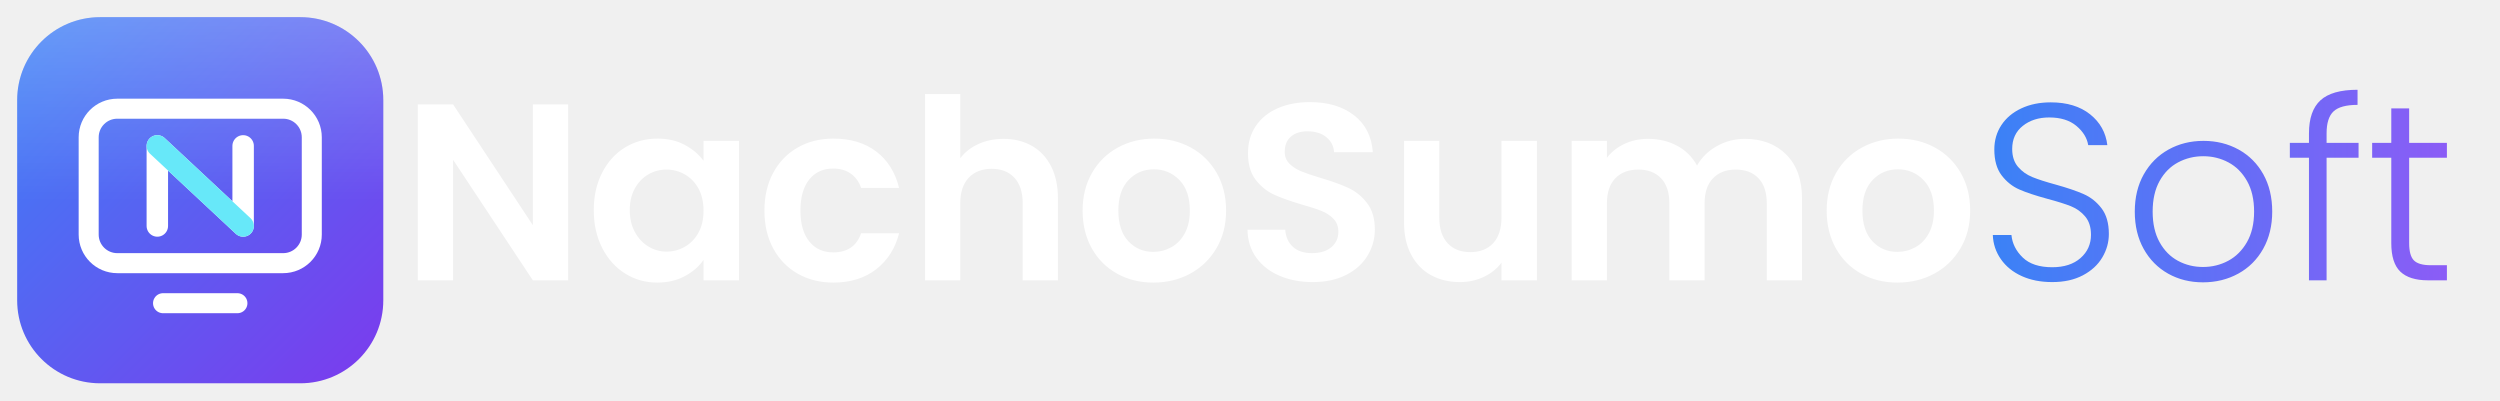
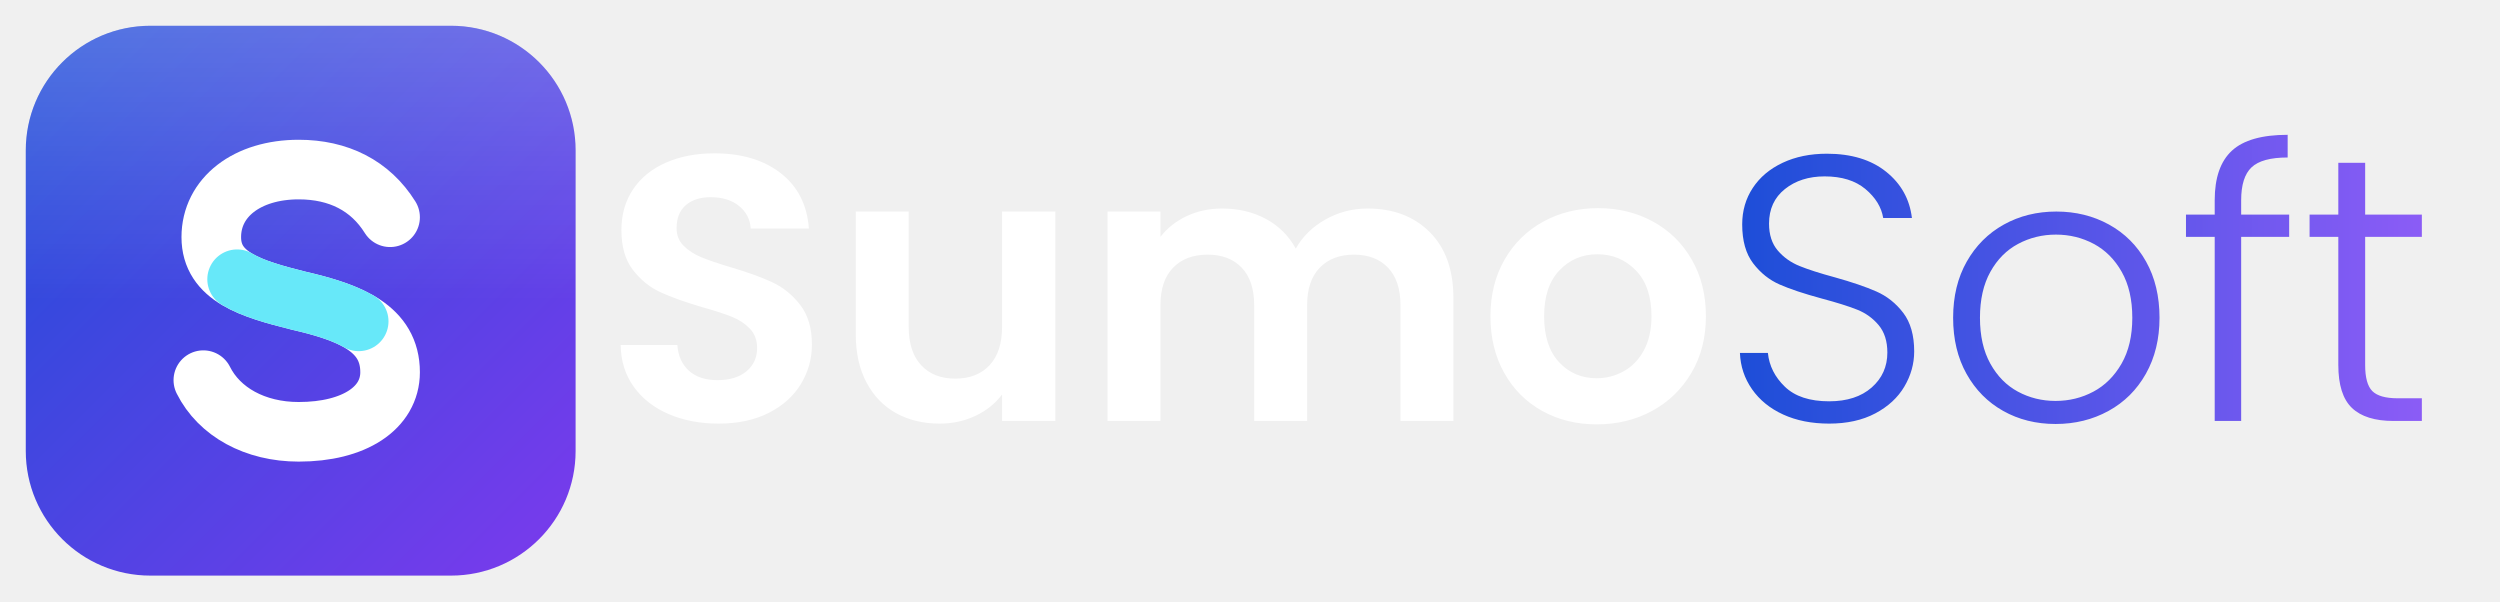
- <svg xmlns="http://www.w3.org/2000/svg" viewBox="0 0 874 140" role="img" aria-label="NachoSumoSoft">
+ <svg xmlns="http://www.w3.org/2000/svg" viewBox="0 0 582 140" role="img" aria-label="SumoSoft">
  <defs>
    <linearGradient id="g" x1="0" y1="0" x2="1" y2="1">
-       <stop offset="0" stop-color="#3B82F6" />
+       <stop offset="0" stop-color="#1D4ED8" />
      <stop offset="1" stop-color="#7C3AED" />
    </linearGradient>
    <linearGradient id="h" x1="0" y1="0" x2="0" y2="1">
      <stop offset="0" stop-color="#fff" stop-opacity=".22" />
      <stop offset=".5" stop-color="#fff" stop-opacity="0" />
    </linearGradient>
    <linearGradient id="t" x1="0" y1="0" x2="1" y2="0">
-       <stop offset="0" stop-color="#3B82F6" />
+       <stop offset="0" stop-color="#1D4ED8" />
      <stop offset="1" stop-color="#8B5CF6" />
    </linearGradient>
  </defs>
  <g transform="translate(6 6) scale(0.25)">
    <rect width="512" height="512" rx="116" fill="url(#g)" />
    <rect width="512" height="512" rx="116" fill="url(#h)" />
-     <rect x="100" y="128" width="312" height="216" rx="40" fill="none" stroke="#fff" stroke-width="28" />
-     <path d="M204 400h104" stroke="#fff" stroke-width="28" stroke-linecap="round" />
-     <path d="M196 292V180l120 112V180" fill="none" stroke="#fff" stroke-width="30" stroke-linecap="round" stroke-linejoin="round" />
-     <path d="M196 180l120 112" stroke="#67E8F9" stroke-width="30" stroke-linecap="round" />
+     <g transform="translate(256 256) scale(1.85) translate(-257 -238)">
+       <path d="M302 196C292 180 276 172 256 172C230 172 212 186 212 206C212 226 232 232 256 238C282 244 302 252 302 274C302 292 284 304 256 304C234 304 216 294 208 278" fill="none" stroke="#fff" stroke-width="30" stroke-linecap="round" />
+       <path d="M225.0 227.2C233.0 232.0 244.0 235.0 256.0 238.0C267.7 240.7 278.2 243.8 286.2 248.4" fill="none" stroke="#67E8F9" stroke-width="30" stroke-linecap="round" />
+     </g>
  </g>
-   <path d="M198.608 98.0H186.288L158.392 55.848V98.0H146.072V36.488H158.392L186.288 78.728V36.488H198.608ZM229.848 48.456Q235.304 48.456 239.396 50.656Q243.488 52.856 245.952 56.2V49.248H258.36V98.0H245.952V90.872Q243.576 94.304 239.396 96.548Q235.216 98.792 229.76 98.792Q223.6 98.792 218.54 95.624Q213.48 92.456 210.532 86.692Q207.584 80.928 207.584 73.448Q207.584 66.056 210.532 60.336Q213.48 54.616 218.54 51.536Q223.6 48.456 229.848 48.456ZM233.016 59.28Q229.584 59.28 226.68 60.952Q223.776 62.624 221.972 65.836Q220.168 69.048 220.168 73.448Q220.168 77.848 221.972 81.148Q223.776 84.448 226.724 86.208Q229.672 87.968 233.016 87.968Q236.448 87.968 239.44 86.252Q242.432 84.536 244.192 81.324Q245.952 78.112 245.952 73.624Q245.952 69.136 244.192 65.924Q242.432 62.712 239.44 60.996Q236.448 59.28 233.016 59.28ZM291.36 48.456Q300.424 48.456 306.364 52.988Q312.304 57.52 314.328 65.704H301.04Q299.984 62.536 297.476 60.732Q294.968 58.928 291.272 58.928Q285.992 58.928 282.912 62.756Q279.832 66.584 279.832 73.624Q279.832 80.576 282.912 84.404Q285.992 88.232 291.272 88.232Q298.752 88.232 301.04 81.544H314.328Q312.304 89.464 306.32 94.128Q300.336 98.792 291.36 98.792Q284.32 98.792 278.864 95.668Q273.408 92.544 270.328 86.868Q267.248 81.192 267.248 73.624Q267.248 66.056 270.328 60.38Q273.408 54.704 278.864 51.58Q284.32 48.456 291.36 48.456ZM369.856 69.4V98.0H357.536V71.072Q357.536 65.264 354.632 62.14Q351.728 59.016 346.712 59.016Q341.608 59.016 338.66 62.14Q335.712 65.264 335.712 71.072V98.0H323.392V32.88H335.712V55.32Q338.088 52.152 342.048 50.348Q346.008 48.544 350.848 48.544Q356.392 48.544 360.704 50.964Q365.016 53.384 367.436 58.092Q369.856 62.8 369.856 69.4ZM378.48 73.624Q378.48 66.144 381.78 60.424Q385.08 54.704 390.8 51.58Q396.52 48.456 403.56 48.456Q410.6 48.456 416.32 51.58Q422.04 54.704 425.34 60.424Q428.64 66.144 428.64 73.624Q428.64 81.104 425.252 86.824Q421.864 92.544 416.1 95.668Q410.336 98.792 403.208 98.792Q396.168 98.792 390.536 95.668Q384.904 92.544 381.692 86.824Q378.48 81.104 378.48 73.624ZM415.968 73.624Q415.968 66.672 412.316 62.932Q408.664 59.192 403.384 59.192Q398.104 59.192 394.54 62.932Q390.976 66.672 390.976 73.624Q390.976 80.576 394.452 84.316Q397.928 88.056 403.208 88.056Q406.552 88.056 409.5 86.428Q412.448 84.8 414.208 81.544Q415.968 78.288 415.968 73.624ZM436.12 80.312H449.32Q449.584 84.096 452.004 86.296Q454.424 88.496 458.648 88.496Q462.96 88.496 465.424 86.428Q467.888 84.36 467.888 81.016Q467.888 78.288 466.216 76.528Q464.544 74.768 462.036 73.756Q459.528 72.744 455.128 71.512Q449.144 69.752 445.404 68.036Q441.664 66.32 438.98 62.844Q436.296 59.368 436.296 53.56Q436.296 48.104 439.024 44.056Q441.752 40.008 446.68 37.852Q451.608 35.696 457.944 35.696Q467.448 35.696 473.388 40.316Q479.328 44.936 479.944 53.208H466.392Q466.216 50.04 463.708 47.972Q461.2 45.904 457.064 45.904Q453.456 45.904 451.3 47.752Q449.144 49.6 449.144 53.12Q449.144 55.584 450.772 57.212Q452.4 58.84 454.82 59.852Q457.24 60.864 461.64 62.184Q467.624 63.944 471.408 65.704Q475.192 67.464 477.92 70.984Q480.648 74.504 480.648 80.224Q480.648 85.152 478.096 89.376Q475.544 93.6 470.616 96.108Q465.688 98.616 458.912 98.616Q452.488 98.616 447.34 96.416Q442.192 94.216 439.2 90.08Q436.208 85.944 436.12 80.312ZM537.32 49.248V98.0H524.912V91.84Q522.536 95.008 518.708 96.812Q514.88 98.616 510.392 98.616Q504.672 98.616 500.272 96.196Q495.872 93.776 493.364 89.068Q490.856 84.36 490.856 77.848V49.248H503.176V76.088Q503.176 81.896 506.08 85.02Q508.984 88.144 514.0 88.144Q519.104 88.144 522.008 85.02Q524.912 81.896 524.912 76.088V49.248ZM629.984 69.4V98.0H617.664V71.072Q617.664 65.352 614.76 62.316Q611.856 59.28 606.84 59.28Q601.824 59.28 598.876 62.316Q595.928 65.352 595.928 71.072V98.0H583.608V71.072Q583.608 65.352 580.704 62.316Q577.8 59.28 572.784 59.28Q567.68 59.28 564.732 62.316Q561.784 65.352 561.784 71.072V98.0H549.464V49.248H561.784V55.144Q564.16 52.064 567.9 50.304Q571.64 48.544 576.128 48.544Q581.848 48.544 586.336 50.964Q590.824 53.384 593.288 57.872Q595.664 53.648 600.196 51.096Q604.728 48.544 610.008 48.544Q618.984 48.544 624.484 54.044Q629.984 59.544 629.984 69.4ZM638.608 73.624Q638.608 66.144 641.908 60.424Q645.208 54.704 650.928 51.58Q656.648 48.456 663.688 48.456Q670.728 48.456 676.448 51.58Q682.168 54.704 685.468 60.424Q688.768 66.144 688.768 73.624Q688.768 81.104 685.38 86.824Q681.992 92.544 676.228 95.668Q670.464 98.792 663.336 98.792Q656.296 98.792 650.664 95.668Q645.032 92.544 641.82 86.824Q638.608 81.104 638.608 73.624ZM676.096 73.624Q676.096 66.672 672.444 62.932Q668.792 59.192 663.512 59.192Q658.232 59.192 654.668 62.932Q651.104 66.672 651.104 73.624Q651.104 80.576 654.58 84.316Q658.056 88.056 663.336 88.056Q666.68 88.056 669.628 86.428Q672.576 84.8 674.336 81.544Q676.096 78.288 676.096 73.624Z" fill="#FFFFFF" />
-   <path d="M696.688 82.16H703.2Q703.64 86.648 707.16 90.036Q710.68 93.424 717.456 93.424Q723.704 93.424 727.356 90.212Q731.008 87.0 731.008 82.072Q731.008 78.112 728.984 75.692Q726.96 73.272 723.968 72.084Q720.976 70.896 715.696 69.488Q709.536 67.816 705.928 66.232Q702.32 64.648 699.768 61.304Q697.216 57.96 697.216 52.24Q697.216 47.488 699.68 43.748Q702.144 40.008 706.632 37.896Q711.12 35.784 716.928 35.784Q725.464 35.784 730.7 39.964Q735.936 44.144 736.728 50.744H730.04Q729.424 46.96 725.904 44.012Q722.384 41.064 716.4 41.064Q710.856 41.064 707.16 44.012Q703.464 46.96 703.464 52.064Q703.464 55.936 705.488 58.312Q707.512 60.688 710.548 61.92Q713.584 63.152 718.776 64.56Q724.76 66.232 728.456 67.86Q732.152 69.488 734.704 72.832Q737.256 76.176 737.256 81.808Q737.256 86.12 734.968 89.992Q732.68 93.864 728.192 96.24Q723.704 98.616 717.456 98.616Q711.384 98.616 706.764 96.504Q702.144 94.392 699.504 90.608Q696.864 86.824 696.688 82.16ZM746.32 73.976Q746.32 66.496 749.488 60.908Q752.656 55.32 758.112 52.284Q763.568 49.248 770.344 49.248Q777.12 49.248 782.62 52.284Q788.12 55.32 791.244 60.908Q794.368 66.496 794.368 73.976Q794.368 81.368 791.2 87.0Q788.032 92.632 782.488 95.668Q776.944 98.704 770.168 98.704Q763.392 98.704 757.98 95.668Q752.568 92.632 749.444 87.044Q746.32 81.456 746.32 73.976ZM788.032 73.976Q788.032 67.64 785.568 63.284Q783.104 58.928 779.056 56.772Q775.008 54.616 770.256 54.616Q765.504 54.616 761.456 56.772Q757.408 58.928 754.988 63.284Q752.568 67.64 752.568 73.976Q752.568 80.312 754.988 84.668Q757.408 89.024 761.412 91.18Q765.416 93.336 770.168 93.336Q774.92 93.336 778.968 91.18Q783.016 89.024 785.524 84.668Q788.032 80.312 788.032 73.976ZM824.552 55.144H813.376V98.0H807.216V55.144H800.528V49.952H807.216V46.608Q807.216 38.776 811.22 35.08Q815.224 31.384 824.2 31.384V36.664Q818.216 36.664 815.796 38.952Q813.376 41.24 813.376 46.608V49.952H824.552ZM842.24 55.144V84.976Q842.24 89.376 843.912 91.048Q845.584 92.72 849.808 92.72H855.44V98.0H848.84Q842.328 98.0 839.16 94.964Q835.992 91.928 835.992 84.976V55.144H829.304V49.952H835.992V37.896H842.24V49.952H855.44V55.144Z" fill="url(#t)" />
+   <path d="M144.488 80.312H157.688Q157.952 84.096 160.372 86.296Q162.792 88.496 167.016 88.496Q171.328 88.496 173.792 86.428Q176.256 84.36 176.256 81.016Q176.256 78.288 174.584 76.528Q172.912 74.768 170.404 73.756Q167.896 72.744 163.496 71.512Q157.512 69.752 153.772 68.036Q150.032 66.32 147.348 62.844Q144.664 59.368 144.664 53.56Q144.664 48.104 147.392 44.056Q150.12 40.008 155.048 37.852Q159.976 35.696 166.312 35.696Q175.816 35.696 181.756 40.316Q187.696 44.936 188.312 53.208H174.76Q174.584 50.04 172.076 47.972Q169.568 45.904 165.432 45.904Q161.824 45.904 159.668 47.752Q157.512 49.6 157.512 53.12Q157.512 55.584 159.14 57.212Q160.768 58.84 163.188 59.852Q165.608 60.864 170.008 62.184Q175.992 63.944 179.776 65.704Q183.56 67.464 186.288 70.984Q189.016 74.504 189.016 80.224Q189.016 85.152 186.464 89.376Q183.912 93.6 178.984 96.108Q174.056 98.616 167.28 98.616Q160.856 98.616 155.708 96.416Q150.56 94.216 147.568 90.08Q144.576 85.944 144.488 80.312ZM245.688 49.248V98.0H233.28V91.84Q230.904 95.008 227.076 96.812Q223.248 98.616 218.76 98.616Q213.04 98.616 208.64 96.196Q204.24 93.776 201.732 89.068Q199.224 84.36 199.224 77.848V49.248H211.544V76.088Q211.544 81.896 214.448 85.02Q217.352 88.144 222.368 88.144Q227.472 88.144 230.376 85.02Q233.28 81.896 233.28 76.088V49.248ZM338.352 69.4V98.0H326.032V71.072Q326.032 65.352 323.128 62.316Q320.224 59.28 315.208 59.28Q310.192 59.28 307.244 62.316Q304.296 65.352 304.296 71.072V98.0H291.976V71.072Q291.976 65.352 289.072 62.316Q286.168 59.28 281.152 59.28Q276.048 59.28 273.1 62.316Q270.152 65.352 270.152 71.072V98.0H257.832V49.248H270.152V55.144Q272.528 52.064 276.268 50.304Q280.008 48.544 284.496 48.544Q290.216 48.544 294.704 50.964Q299.192 53.384 301.656 57.872Q304.032 53.648 308.564 51.096Q313.096 48.544 318.376 48.544Q327.352 48.544 332.852 54.044Q338.352 59.544 338.352 69.4ZM346.976 73.624Q346.976 66.144 350.276 60.424Q353.576 54.704 359.296 51.58Q365.016 48.456 372.056 48.456Q379.096 48.456 384.816 51.58Q390.536 54.704 393.836 60.424Q397.136 66.144 397.136 73.624Q397.136 81.104 393.748 86.824Q390.36 92.544 384.596 95.668Q378.832 98.792 371.704 98.792Q364.664 98.792 359.032 95.668Q353.4 92.544 350.188 86.824Q346.976 81.104 346.976 73.624ZM384.464 73.624Q384.464 66.672 380.812 62.932Q377.16 59.192 371.88 59.192Q366.6 59.192 363.036 62.932Q359.472 66.672 359.472 73.624Q359.472 80.576 362.948 84.316Q366.424 88.056 371.704 88.056Q375.048 88.056 377.996 86.428Q380.944 84.8 382.704 81.544Q384.464 78.288 384.464 73.624Z" fill="#FFFFFF" />
+   <path d="M405.056 82.16H411.568Q412.008 86.648 415.528 90.036Q419.048 93.424 425.824 93.424Q432.072 93.424 435.724 90.212Q439.376 87.0 439.376 82.072Q439.376 78.112 437.352 75.692Q435.328 73.272 432.336 72.084Q429.344 70.896 424.064 69.488Q417.904 67.816 414.296 66.232Q410.688 64.648 408.136 61.304Q405.584 57.96 405.584 52.24Q405.584 47.488 408.048 43.748Q410.512 40.008 415.0 37.896Q419.488 35.784 425.296 35.784Q433.832 35.784 439.068 39.964Q444.304 44.144 445.096 50.744H438.408Q437.792 46.96 434.272 44.012Q430.752 41.064 424.768 41.064Q419.224 41.064 415.528 44.012Q411.832 46.96 411.832 52.064Q411.832 55.936 413.856 58.312Q415.88 60.688 418.916 61.92Q421.952 63.152 427.144 64.56Q433.128 66.232 436.824 67.86Q440.52 69.488 443.072 72.832Q445.624 76.176 445.624 81.808Q445.624 86.12 443.336 89.992Q441.048 93.864 436.56 96.24Q432.072 98.616 425.824 98.616Q419.752 98.616 415.132 96.504Q410.512 94.392 407.872 90.608Q405.232 86.824 405.056 82.16ZM454.688 73.976Q454.688 66.496 457.856 60.908Q461.024 55.32 466.48 52.284Q471.936 49.248 478.712 49.248Q485.488 49.248 490.988 52.284Q496.488 55.32 499.612 60.908Q502.736 66.496 502.736 73.976Q502.736 81.368 499.568 87.0Q496.4 92.632 490.856 95.668Q485.312 98.704 478.536 98.704Q471.76 98.704 466.348 95.668Q460.936 92.632 457.812 87.044Q454.688 81.456 454.688 73.976ZM496.4 73.976Q496.4 67.64 493.936 63.284Q491.472 58.928 487.424 56.772Q483.376 54.616 478.624 54.616Q473.872 54.616 469.824 56.772Q465.776 58.928 463.356 63.284Q460.936 67.64 460.936 73.976Q460.936 80.312 463.356 84.668Q465.776 89.024 469.78 91.18Q473.784 93.336 478.536 93.336Q483.288 93.336 487.336 91.18Q491.384 89.024 493.892 84.668Q496.4 80.312 496.4 73.976ZM532.92 55.144H521.744V98.0H515.584V55.144H508.896V49.952H515.584V46.608Q515.584 38.776 519.588 35.08Q523.592 31.384 532.568 31.384V36.664Q526.584 36.664 524.164 38.952Q521.744 41.24 521.744 46.608V49.952H532.92ZM550.608 55.144V84.976Q550.608 89.376 552.28 91.048Q553.952 92.72 558.176 92.72H563.808V98.0H557.208Q550.696 98.0 547.528 94.964Q544.36 91.928 544.36 84.976V55.144H537.672V49.952H544.36V37.896H550.608V49.952H563.808V55.144Z" fill="url(#t)" />
</svg>
